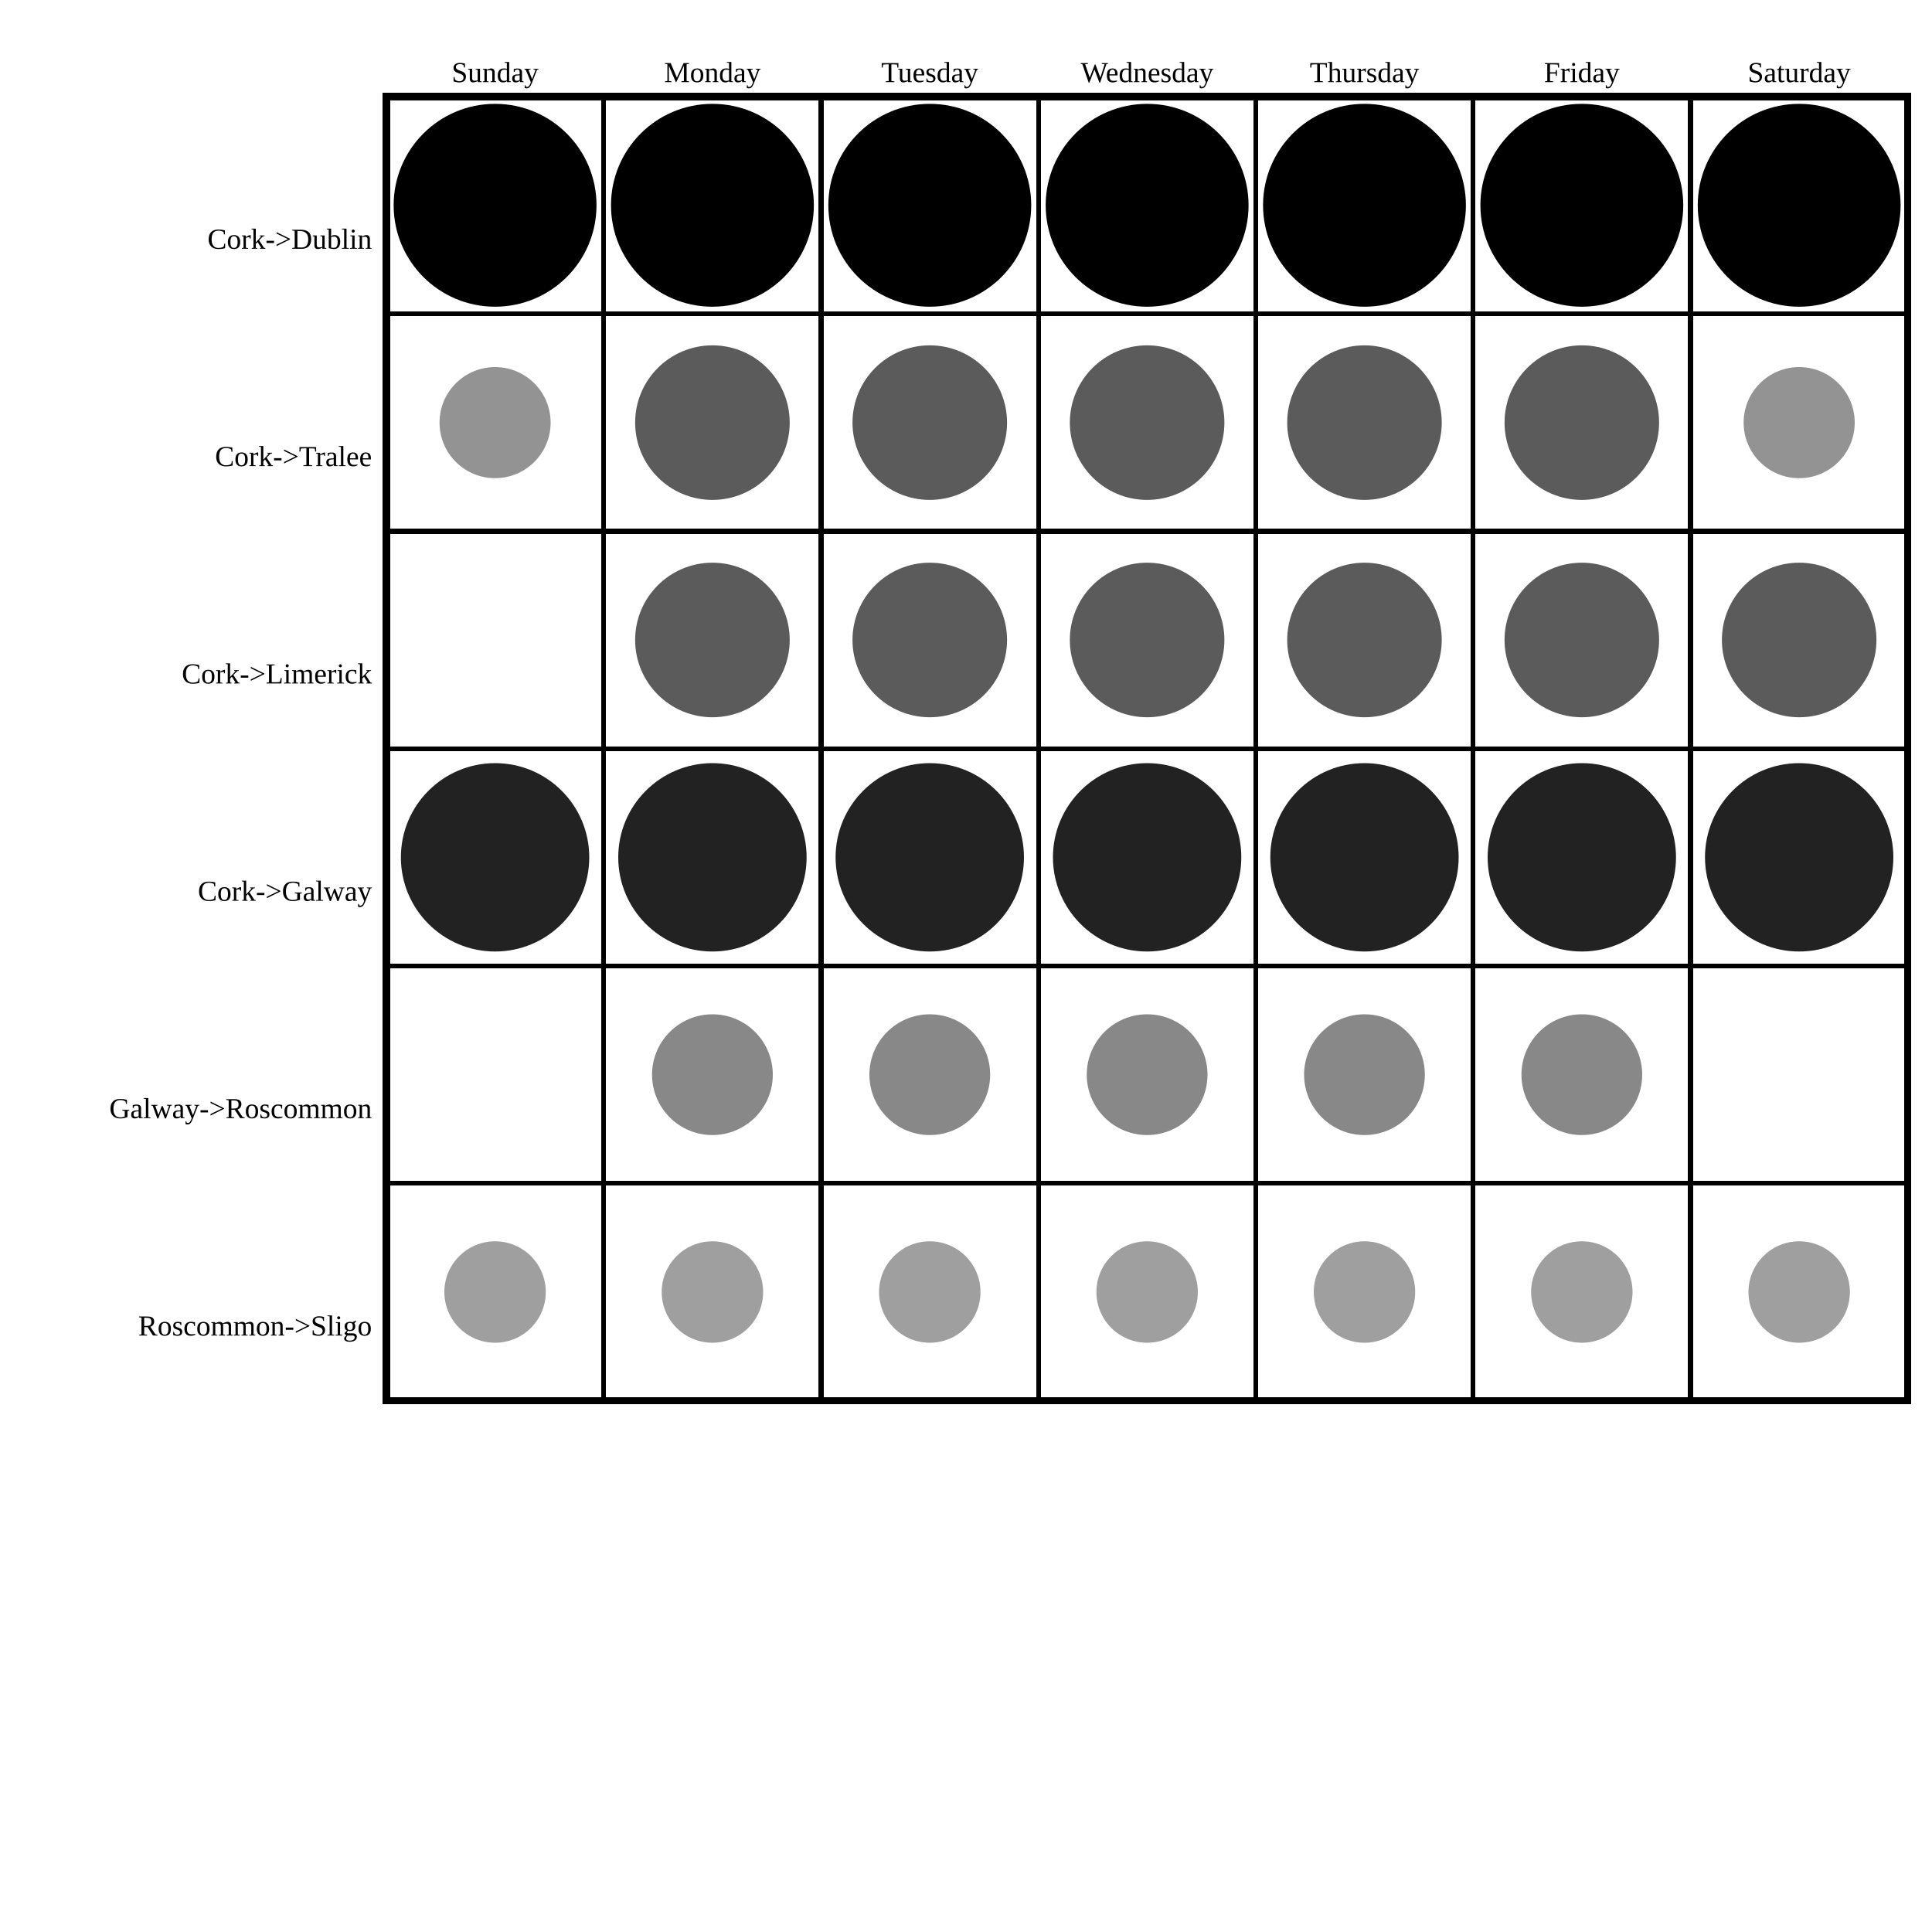
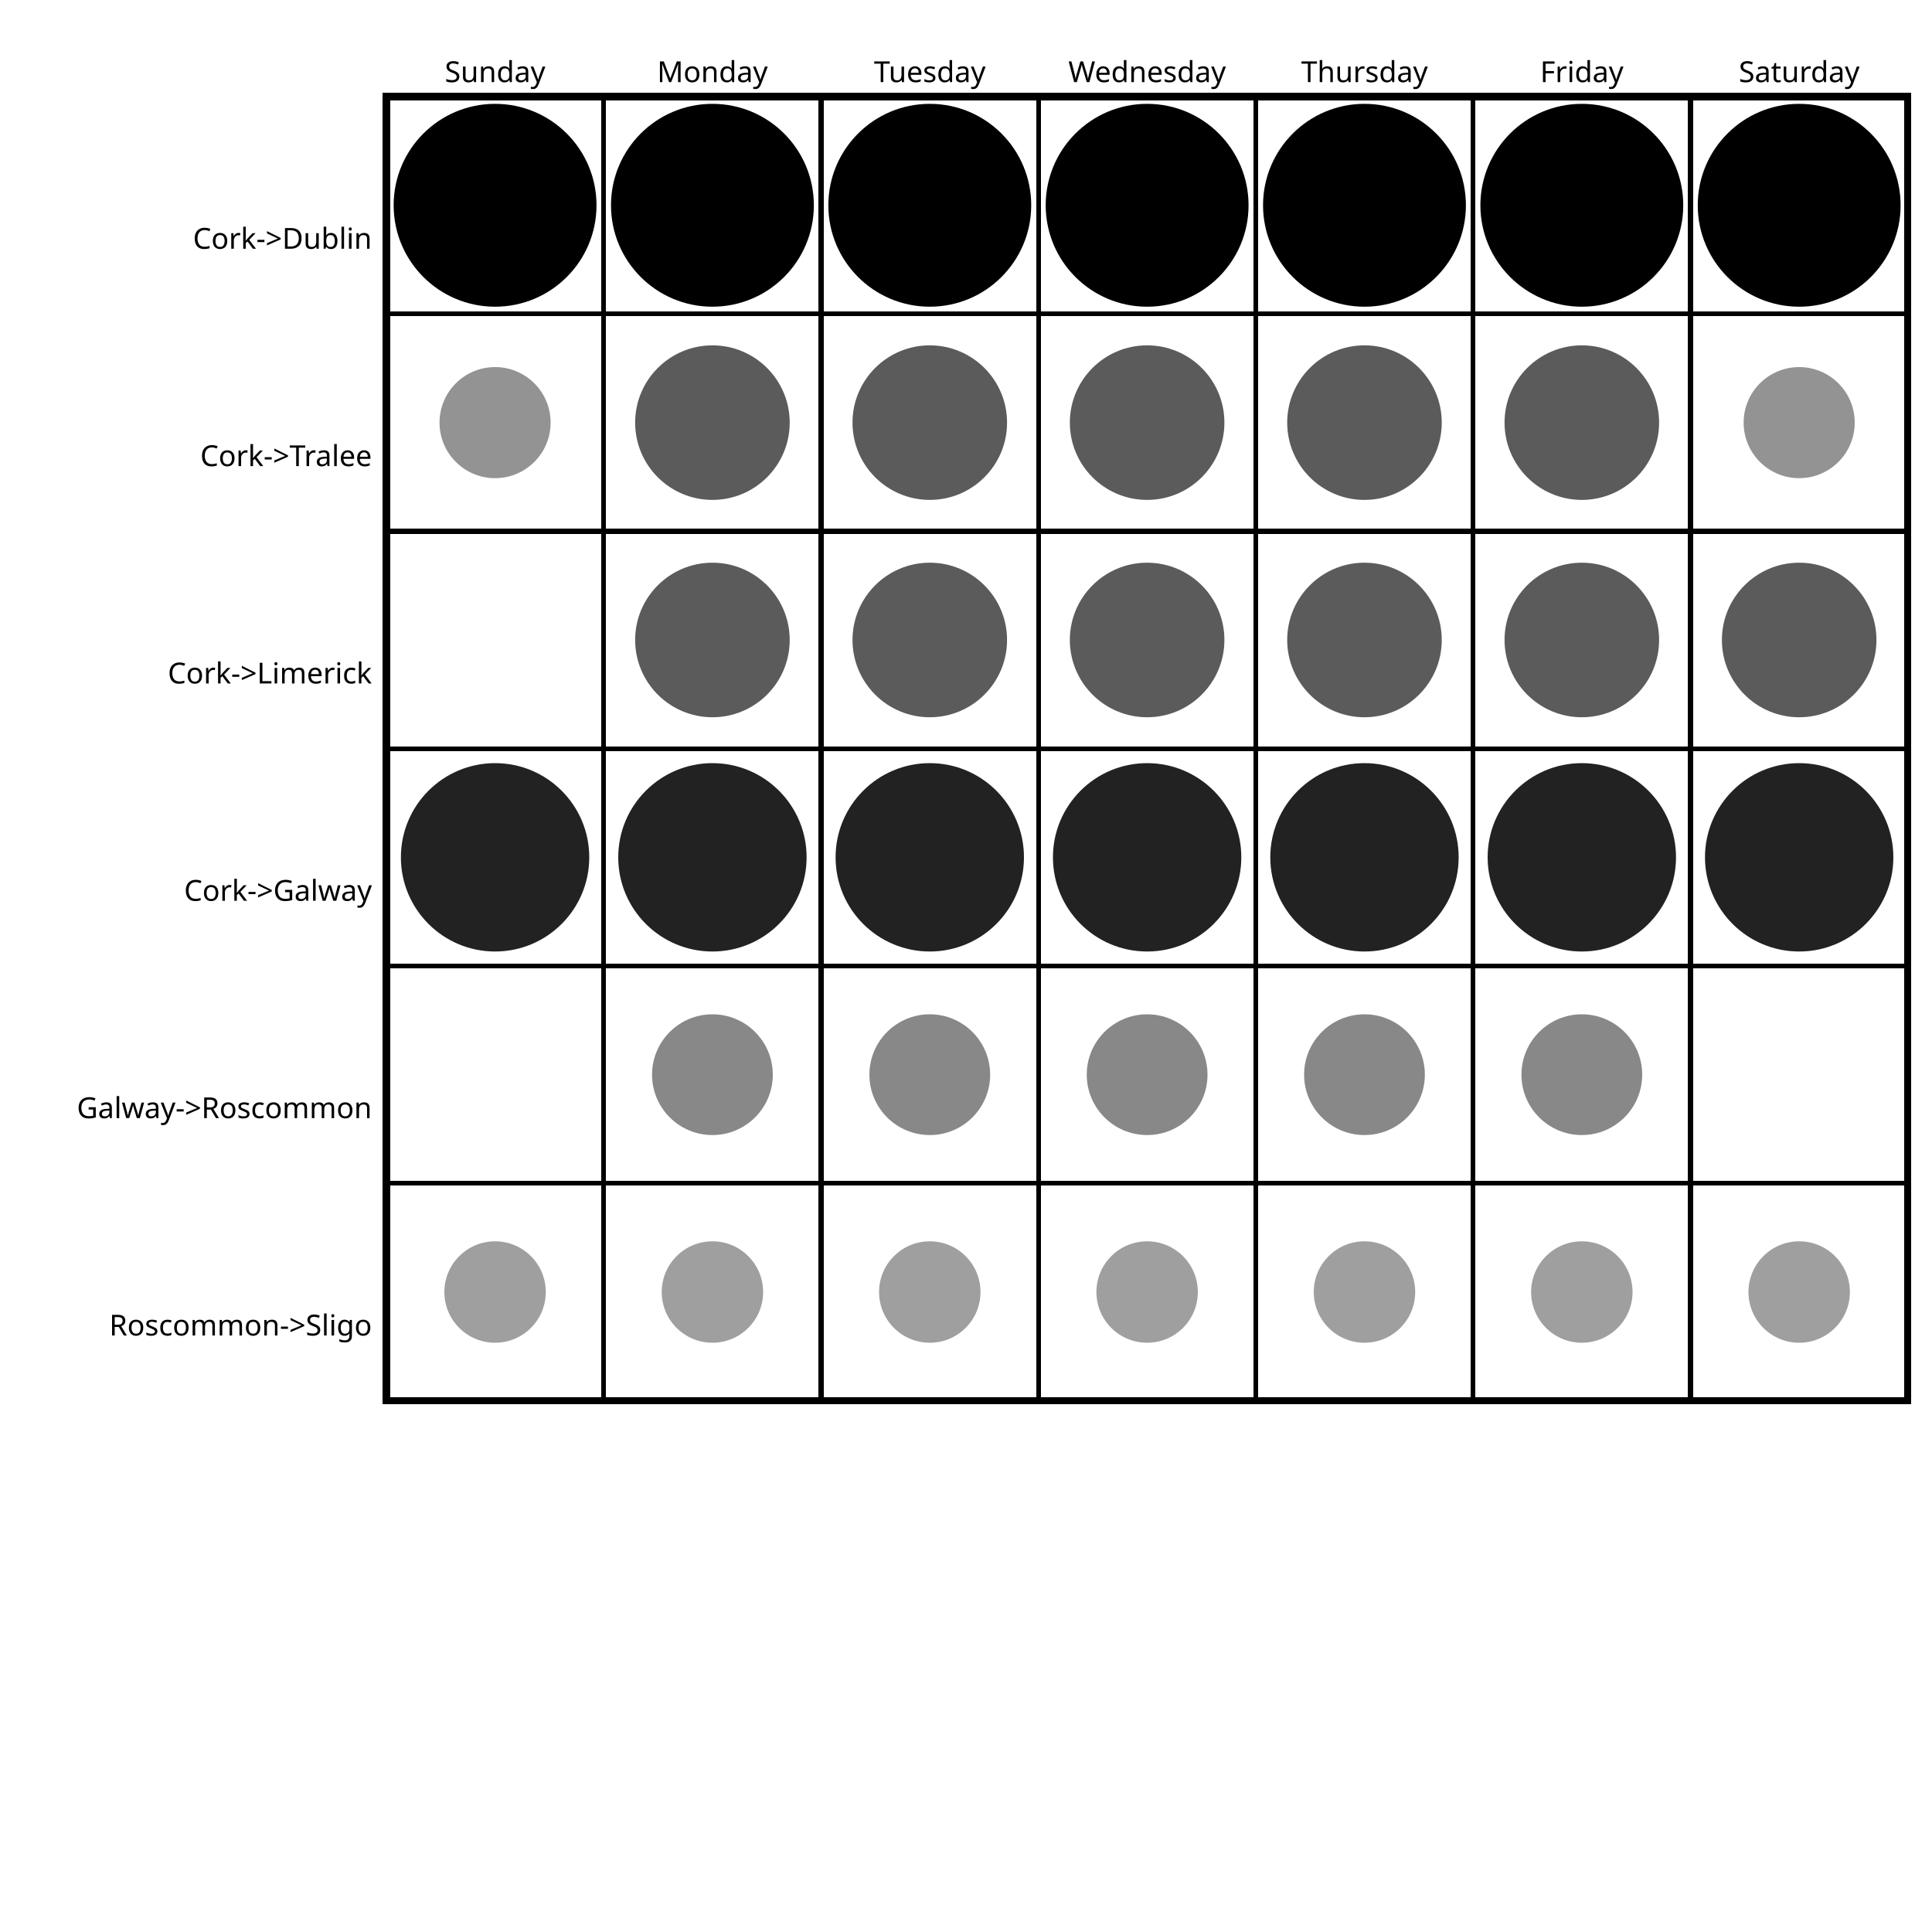
<svg xmlns="http://www.w3.org/2000/svg" class="frequency-punchcard" viewBox="0 0 800 800">
  <defs>
    <style type="text/css">

	 svg {background-color: white;}
	 line {stroke-width: 2; stroke: black;}
+ 	  text {
+       fill: black;
+       font: 1em sans-serif;
+       cursor: default;
+     }
+ 
+     .dot-label text {
+       font-size: 1em;
+     }
    </style>
  </defs>
  <g transform="translate(10,10)">
    <rect x="150" y="30" style="fill-opacity: 0; stroke: rgb(0, 0, 0); stroke-width: 3; shape-rendering: crispedges;" width="630" height="540" />
    <text y="30" transform="translate(0,-6)" class="xLabel" style="text-anchor: middle; fill-opacity: 1;" x="195">Sunday</text>
    <text y="30" transform="translate(0,-6)" class="xLabel" style="text-anchor: middle; fill-opacity: 1;" x="285">Monday</text>
    <text y="30" transform="translate(0,-6)" class="xLabel" style="text-anchor: middle; fill-opacity: 1;" x="375">Tuesday</text>
    <text y="30" transform="translate(0,-6)" class="xLabel" style="text-anchor: middle; fill-opacity: 1;" x="465">Wednesday</text>
    <text y="30" transform="translate(0,-6)" class="xLabel" style="text-anchor: middle; fill-opacity: 1;" x="555">Thursday</text>
    <text y="30" transform="translate(0,-6)" class="xLabel" style="text-anchor: middle; fill-opacity: 1;" x="645">Friday</text>
    <text y="30" transform="translate(0,-6)" class="xLabel" style="text-anchor: middle; fill-opacity: 1;" x="735">Saturday</text>
    <line class="vert" y1="31.5" stroke="#888" stroke-width="1" style="shape-rendering: crispedges; stroke-opacity: 0;" x1="150" x2="150" y2="568.5" />
    <line class="vert" y1="31.5" stroke="#888" stroke-width="1" style="shape-rendering: crispedges; stroke-opacity: 1;" x1="240" x2="240" y2="568.5" />
    <line class="vert" y1="31.5" stroke="#888" stroke-width="1" style="shape-rendering: crispedges; stroke-opacity: 1;" x1="330" x2="330" y2="568.5" />
    <line class="vert" y1="31.5" stroke="#888" stroke-width="1" style="shape-rendering: crispedges; stroke-opacity: 1;" x1="420" x2="420" y2="568.5" />
    <line class="vert" y1="31.5" stroke="#888" stroke-width="1" style="shape-rendering: crispedges; stroke-opacity: 1;" x1="510" x2="510" y2="568.5" />
    <line class="vert" y1="31.5" stroke="#888" stroke-width="1" style="shape-rendering: crispedges; stroke-opacity: 1;" x1="600" x2="600" y2="568.5" />
    <line class="vert" y1="31.5" stroke="#888" stroke-width="1" style="shape-rendering: crispedges; stroke-opacity: 1;" x1="690" x2="690" y2="568.5" />
    <g class="row" transform="translate(150, 75)">
      <circle cy="0" r="42" style="fill: rgb(0, 0, 0);" cx="45">18</circle>
      <circle cy="0" r="42" style="fill: rgb(0, 0, 0);" cx="135">18</circle>
      <circle cy="0" r="42" style="fill: rgb(0, 0, 0);" cx="225">18</circle>
      <circle cy="0" r="42" style="fill: rgb(0, 0, 0);" cx="315">18</circle>
      <circle cy="0" r="42" style="fill: rgb(0, 0, 0);" cx="405">18</circle>
      <circle cy="0" r="42" style="fill: rgb(0, 0, 0);" cx="495">18</circle>
      <circle cy="0" r="42" style="fill: rgb(0, 0, 0);" cx="585">18</circle>
      <g class="dot-label" transform="translate(0,-45)">
        <rect style="fill: rgb(0, 0, 0); opacity: 0;" x="0" y="0" width="90" height="90" />
        <text style="text-anchor: middle; fill: rgb(255, 255, 255); opacity: 0;" x="45" y="49">18</text>
      </g>
      <g class="dot-label" transform="translate(90,-45)">
        <rect style="fill: rgb(0, 0, 0); opacity: 0;" x="0" y="0" width="90" height="90" />
        <text style="text-anchor: middle; fill: rgb(255, 255, 255); opacity: 0;" x="45" y="49">18</text>
      </g>
      <g class="dot-label" transform="translate(180,-45)">
        <rect style="fill: rgb(0, 0, 0); opacity: 0;" x="0" y="0" width="90" height="90" />
        <text style="text-anchor: middle; fill: rgb(255, 255, 255); opacity: 0;" x="45" y="49">18</text>
      </g>
      <g class="dot-label" transform="translate(270,-45)">
        <rect style="fill: rgb(0, 0, 0); opacity: 0;" x="0" y="0" width="90" height="90" />
        <text style="text-anchor: middle; fill: rgb(255, 255, 255); opacity: 0;" x="45" y="49">18</text>
      </g>
      <g class="dot-label" transform="translate(360,-45)">
        <rect style="fill: rgb(0, 0, 0); opacity: 0;" x="0" y="0" width="90" height="90" />
        <text style="text-anchor: middle; fill: rgb(255, 255, 255); opacity: 0;" x="45" y="49">18</text>
      </g>
      <g class="dot-label" transform="translate(450,-45)">
        <rect style="fill: rgb(0, 0, 0); opacity: 0;" x="0" y="0" width="90" height="90" />
        <text style="text-anchor: middle; fill: rgb(255, 255, 255); opacity: 0;" x="45" y="49">18</text>
      </g>
      <g class="dot-label" transform="translate(540,-45)">
        <rect style="fill: rgb(0, 0, 0); opacity: 0;" x="0" y="0" width="90" height="90" />
        <text style="text-anchor: middle; fill: rgb(255, 255, 255); opacity: 0;" x="45" y="49">18</text>
      </g>
    </g>
    <g class="row" transform="translate(150, 165)">
      <circle cy="0" r="23" style="fill: rgb(147, 147, 147);" cx="45">5</circle>
      <circle cy="0" r="32" style="fill: rgb(91, 91, 91);" cx="135">10</circle>
      <circle cy="0" r="32" style="fill: rgb(91, 91, 91);" cx="225">10</circle>
      <circle cy="0" r="32" style="fill: rgb(91, 91, 91);" cx="315">10</circle>
      <circle cy="0" r="32" style="fill: rgb(91, 91, 91);" cx="405">10</circle>
      <circle cy="0" r="32" style="fill: rgb(91, 91, 91);" cx="495">10</circle>
      <circle cy="0" r="23" style="fill: rgb(147, 147, 147);" cx="585">5</circle>
      <g class="dot-label" transform="translate(0,-45)">
        <rect style="fill: rgb(0, 0, 0); opacity: 0;" x="0" y="0" width="90" height="90" />
        <text style="text-anchor: middle; fill: rgb(255, 255, 255); opacity: 0;" x="45" y="49">5</text>
      </g>
      <g class="dot-label" transform="translate(90,-45)">
        <rect style="fill: rgb(0, 0, 0); opacity: 0;" x="0" y="0" width="90" height="90" />
        <text style="text-anchor: middle; fill: rgb(255, 255, 255); opacity: 0;" x="45" y="49">10</text>
      </g>
      <g class="dot-label" transform="translate(180,-45)">
        <rect style="fill: rgb(0, 0, 0); opacity: 0;" x="0" y="0" width="90" height="90" />
        <text style="text-anchor: middle; fill: rgb(255, 255, 255); opacity: 0;" x="45" y="49">10</text>
      </g>
      <g class="dot-label" transform="translate(270,-45)">
        <rect style="fill: rgb(0, 0, 0); opacity: 0;" x="0" y="0" width="90" height="90" />
        <text style="text-anchor: middle; fill: rgb(255, 255, 255); opacity: 0;" x="45" y="49">10</text>
      </g>
      <g class="dot-label" transform="translate(360,-45)">
        <rect style="fill: rgb(0, 0, 0); opacity: 0;" x="0" y="0" width="90" height="90" />
        <text style="text-anchor: middle; fill: rgb(255, 255, 255); opacity: 0;" x="45" y="49">10</text>
      </g>
      <g class="dot-label" transform="translate(450,-45)">
        <rect style="fill: rgb(0, 0, 0); opacity: 0;" x="0" y="0" width="90" height="90" />
        <text style="text-anchor: middle; fill: rgb(255, 255, 255); opacity: 0;" x="45" y="49">10</text>
      </g>
      <g class="dot-label" transform="translate(540,-45)">
        <rect style="fill: rgb(0, 0, 0); opacity: 0;" x="0" y="0" width="90" height="90" />
        <text style="text-anchor: middle; fill: rgb(255, 255, 255); opacity: 0;" x="45" y="49">5</text>
      </g>
    </g>
    <g class="row" transform="translate(150, 255)">
      <circle cy="0" r="0" style="fill: rgb(204, 204, 204);" cx="45">0</circle>
      <circle cy="0" r="32" style="fill: rgb(91, 91, 91);" cx="135">10</circle>
      <circle cy="0" r="32" style="fill: rgb(91, 91, 91);" cx="225">10</circle>
      <circle cy="0" r="32" style="fill: rgb(91, 91, 91);" cx="315">10</circle>
      <circle cy="0" r="32" style="fill: rgb(91, 91, 91);" cx="405">10</circle>
      <circle cy="0" r="32" style="fill: rgb(91, 91, 91);" cx="495">10</circle>
      <circle cy="0" r="32" style="fill: rgb(91, 91, 91);" cx="585">10</circle>
      <g class="dot-label" transform="translate(0,-45)">
        <rect style="fill: rgb(0, 0, 0); opacity: 0;" x="0" y="0" width="90" height="90" />
        <text style="text-anchor: middle; fill: rgb(255, 255, 255); opacity: 0;" x="45" y="49">0</text>
      </g>
      <g class="dot-label" transform="translate(90,-45)">
        <rect style="fill: rgb(0, 0, 0); opacity: 0;" x="0" y="0" width="90" height="90" />
        <text style="text-anchor: middle; fill: rgb(255, 255, 255); opacity: 0;" x="45" y="49">10</text>
      </g>
      <g class="dot-label" transform="translate(180,-45)">
        <rect style="fill: rgb(0, 0, 0); opacity: 0;" x="0" y="0" width="90" height="90" />
        <text style="text-anchor: middle; fill: rgb(255, 255, 255); opacity: 0;" x="45" y="49">10</text>
      </g>
      <g class="dot-label" transform="translate(270,-45)">
        <rect style="fill: rgb(0, 0, 0); opacity: 0;" x="0" y="0" width="90" height="90" />
        <text style="text-anchor: middle; fill: rgb(255, 255, 255); opacity: 0;" x="45" y="49">10</text>
      </g>
      <g class="dot-label" transform="translate(360,-45)">
        <rect style="fill: rgb(0, 0, 0); opacity: 0;" x="0" y="0" width="90" height="90" />
        <text style="text-anchor: middle; fill: rgb(255, 255, 255); opacity: 0;" x="45" y="49">10</text>
      </g>
      <g class="dot-label" transform="translate(450,-45)">
        <rect style="fill: rgb(0, 0, 0); opacity: 0;" x="0" y="0" width="90" height="90" />
        <text style="text-anchor: middle; fill: rgb(255, 255, 255); opacity: 0;" x="45" y="49">10</text>
      </g>
      <g class="dot-label" transform="translate(540,-45)">
        <rect style="fill: rgb(0, 0, 0); opacity: 0;" x="0" y="0" width="90" height="90" />
        <text style="text-anchor: middle; fill: rgb(255, 255, 255); opacity: 0;" x="45" y="49">10</text>
      </g>
    </g>
    <g class="row" transform="translate(150, 345)">
      <circle cy="0" r="39" style="fill: rgb(34, 34, 34);" cx="45">15</circle>
      <circle cy="0" r="39" style="fill: rgb(34, 34, 34);" cx="135">15</circle>
      <circle cy="0" r="39" style="fill: rgb(34, 34, 34);" cx="225">15</circle>
      <circle cy="0" r="39" style="fill: rgb(34, 34, 34);" cx="315">15</circle>
      <circle cy="0" r="39" style="fill: rgb(34, 34, 34);" cx="405">15</circle>
      <circle cy="0" r="39" style="fill: rgb(34, 34, 34);" cx="495">15</circle>
      <circle cy="0" r="39" style="fill: rgb(34, 34, 34);" cx="585">15</circle>
      <g class="dot-label" transform="translate(0,-45)">
        <rect style="fill: rgb(0, 0, 0); opacity: 0;" x="0" y="0" width="90" height="90" />
        <text style="text-anchor: middle; fill: rgb(255, 255, 255); opacity: 0;" x="45" y="49">15</text>
      </g>
      <g class="dot-label" transform="translate(90,-45)">
        <rect style="fill: rgb(0, 0, 0); opacity: 0;" x="0" y="0" width="90" height="90" />
        <text style="text-anchor: middle; fill: rgb(255, 255, 255); opacity: 0;" x="45" y="49">15</text>
      </g>
      <g class="dot-label" transform="translate(180,-45)">
        <rect style="fill: rgb(0, 0, 0); opacity: 0;" x="0" y="0" width="90" height="90" />
        <text style="text-anchor: middle; fill: rgb(255, 255, 255); opacity: 0;" x="45" y="49">15</text>
      </g>
      <g class="dot-label" transform="translate(270,-45)">
        <rect style="fill: rgb(0, 0, 0); opacity: 0;" x="0" y="0" width="90" height="90" />
        <text style="text-anchor: middle; fill: rgb(255, 255, 255); opacity: 0;" x="45" y="49">15</text>
      </g>
      <g class="dot-label" transform="translate(360,-45)">
        <rect style="fill: rgb(0, 0, 0); opacity: 0;" x="0" y="0" width="90" height="90" />
        <text style="text-anchor: middle; fill: rgb(255, 255, 255); opacity: 0;" x="45" y="49">15</text>
      </g>
      <g class="dot-label" transform="translate(450,-45)">
        <rect style="fill: rgb(0, 0, 0); opacity: 0;" x="0" y="0" width="90" height="90" />
        <text style="text-anchor: middle; fill: rgb(255, 255, 255); opacity: 0;" x="45" y="49">15</text>
      </g>
      <g class="dot-label" transform="translate(540,-45)">
        <rect style="fill: rgb(0, 0, 0); opacity: 0;" x="0" y="0" width="90" height="90" />
        <text style="text-anchor: middle; fill: rgb(255, 255, 255); opacity: 0;" x="45" y="49">15</text>
      </g>
    </g>
    <g class="row" transform="translate(150, 435)">
      <circle cy="0" r="0" style="fill: rgb(204, 204, 204);" cx="45">0</circle>
      <circle cy="0" r="25" style="fill: rgb(136, 136, 136);" cx="135">6</circle>
      <circle cy="0" r="25" style="fill: rgb(136, 136, 136);" cx="225">6</circle>
      <circle cy="0" r="25" style="fill: rgb(136, 136, 136);" cx="315">6</circle>
      <circle cy="0" r="25" style="fill: rgb(136, 136, 136);" cx="405">6</circle>
      <circle cy="0" r="25" style="fill: rgb(136, 136, 136);" cx="495">6</circle>
      <circle cy="0" r="0" style="fill: rgb(204, 204, 204);" cx="585">0</circle>
      <g class="dot-label" transform="translate(0,-45)">
        <rect style="fill: rgb(0, 0, 0); opacity: 0;" x="0" y="0" width="90" height="90" />
        <text style="text-anchor: middle; fill: rgb(255, 255, 255); opacity: 0;" x="45" y="49">0</text>
      </g>
      <g class="dot-label" transform="translate(90,-45)">
        <rect style="fill: rgb(0, 0, 0); opacity: 0;" x="0" y="0" width="90" height="90" />
        <text style="text-anchor: middle; fill: rgb(255, 255, 255); opacity: 0;" x="45" y="49">6</text>
      </g>
      <g class="dot-label" transform="translate(180,-45)">
        <rect style="fill: rgb(0, 0, 0); opacity: 0;" x="0" y="0" width="90" height="90" />
        <text style="text-anchor: middle; fill: rgb(255, 255, 255); opacity: 0;" x="45" y="49">6</text>
      </g>
      <g class="dot-label" transform="translate(270,-45)">
        <rect style="fill: rgb(0, 0, 0); opacity: 0;" x="0" y="0" width="90" height="90" />
        <text style="text-anchor: middle; fill: rgb(255, 255, 255); opacity: 0;" x="45" y="49">6</text>
      </g>
      <g class="dot-label" transform="translate(360,-45)">
        <rect style="fill: rgb(0, 0, 0); opacity: 0;" x="0" y="0" width="90" height="90" />
        <text style="text-anchor: middle; fill: rgb(255, 255, 255); opacity: 0;" x="45" y="49">6</text>
      </g>
      <g class="dot-label" transform="translate(450,-45)">
        <rect style="fill: rgb(0, 0, 0); opacity: 0;" x="0" y="0" width="90" height="90" />
        <text style="text-anchor: middle; fill: rgb(255, 255, 255); opacity: 0;" x="45" y="49">6</text>
      </g>
      <g class="dot-label" transform="translate(540,-45)">
        <rect style="fill: rgb(0, 0, 0); opacity: 0;" x="0" y="0" width="90" height="90" />
        <text style="text-anchor: middle; fill: rgb(255, 255, 255); opacity: 0;" x="45" y="49">0</text>
      </g>
    </g>
    <g class="row" transform="translate(150, 525)">
      <circle cy="0" r="21" style="fill: rgb(159, 159, 159);" cx="45">4</circle>
      <circle cy="0" r="21" style="fill: rgb(159, 159, 159);" cx="135">4</circle>
      <circle cy="0" r="21" style="fill: rgb(159, 159, 159);" cx="225">4</circle>
      <circle cy="0" r="21" style="fill: rgb(159, 159, 159);" cx="315">4</circle>
      <circle cy="0" r="21" style="fill: rgb(159, 159, 159);" cx="405">4</circle>
      <circle cy="0" r="21" style="fill: rgb(159, 159, 159);" cx="495">4</circle>
      <circle cy="0" r="21" style="fill: rgb(159, 159, 159);" cx="585">4</circle>
      <g class="dot-label" transform="translate(0,-45)">
        <rect style="fill: rgb(0, 0, 0); opacity: 0;" x="0" y="0" width="90" height="90" />
        <text style="text-anchor: middle; fill: rgb(255, 255, 255); opacity: 0;" x="45" y="49">4</text>
      </g>
      <g class="dot-label" transform="translate(90,-45)">
        <rect style="fill: rgb(0, 0, 0); opacity: 0;" x="0" y="0" width="90" height="90" />
        <text style="text-anchor: middle; fill: rgb(255, 255, 255); opacity: 0;" x="45" y="49">4</text>
      </g>
      <g class="dot-label" transform="translate(180,-45)">
        <rect style="fill: rgb(0, 0, 0); opacity: 0;" x="0" y="0" width="90" height="90" />
        <text style="text-anchor: middle; fill: rgb(255, 255, 255); opacity: 0;" x="45" y="49">4</text>
      </g>
      <g class="dot-label" transform="translate(270,-45)">
        <rect style="fill: rgb(0, 0, 0); opacity: 0;" x="0" y="0" width="90" height="90" />
        <text style="text-anchor: middle; fill: rgb(255, 255, 255); opacity: 0;" x="45" y="49">4</text>
      </g>
      <g class="dot-label" transform="translate(360,-45)">
        <rect style="fill: rgb(0, 0, 0); opacity: 0;" x="0" y="0" width="90" height="90" />
        <text style="text-anchor: middle; fill: rgb(255, 255, 255); opacity: 0;" x="45" y="49">4</text>
      </g>
      <g class="dot-label" transform="translate(450,-45)">
        <rect style="fill: rgb(0, 0, 0); opacity: 0;" x="0" y="0" width="90" height="90" />
        <text style="text-anchor: middle; fill: rgb(255, 255, 255); opacity: 0;" x="45" y="49">4</text>
      </g>
      <g class="dot-label" transform="translate(540,-45)">
        <rect style="fill: rgb(0, 0, 0); opacity: 0;" x="0" y="0" width="90" height="90" />
        <text style="text-anchor: middle; fill: rgb(255, 255, 255); opacity: 0;" x="45" y="49">4</text>
      </g>
    </g>
    <text x="150" class="yLabel" style="text-anchor: end; fill-opacity: 1;" y="75" transform="translate(-6, 18)">Cork-&gt;Dublin</text>
    <text x="150" class="yLabel" style="text-anchor: end; fill-opacity: 1;" y="165" transform="translate(-6, 18)">Cork-&gt;Tralee</text>
    <text x="150" class="yLabel" style="text-anchor: end; fill-opacity: 1;" y="255" transform="translate(-6, 18)">Cork-&gt;Limerick</text>
    <text x="150" class="yLabel" style="text-anchor: end; fill-opacity: 1;" y="345" transform="translate(-6, 18)">Cork-&gt;Galway</text>
    <text x="150" class="yLabel" style="text-anchor: end; fill-opacity: 1;" y="435" transform="translate(-6, 18)">Galway-&gt;Roscommon</text>
    <text x="150" class="yLabel" style="text-anchor: end; fill-opacity: 1;" y="525" transform="translate(-6, 18)">Roscommon-&gt;Sligo</text>
    <line class="horiz" x1="151.5" stroke="#888" stroke-width="1" style="shape-rendering: crispedges; stroke-opacity: 0;" x2="778.5" y1="30" y2="30" />
    <line class="horiz" x1="151.5" stroke="#888" stroke-width="1" style="shape-rendering: crispedges; stroke-opacity: 1;" x2="778.5" y1="120" y2="120" />
    <line class="horiz" x1="151.5" stroke="#888" stroke-width="1" style="shape-rendering: crispedges; stroke-opacity: 1;" x2="778.5" y1="210" y2="210" />
    <line class="horiz" x1="151.5" stroke="#888" stroke-width="1" style="shape-rendering: crispedges; stroke-opacity: 1;" x2="778.5" y1="300" y2="300" />
    <line class="horiz" x1="151.5" stroke="#888" stroke-width="1" style="shape-rendering: crispedges; stroke-opacity: 1;" x2="778.5" y1="390" y2="390" />
    <line class="horiz" x1="151.5" stroke="#888" stroke-width="1" style="shape-rendering: crispedges; stroke-opacity: 1;" x2="778.5" y1="480" y2="480" />
  </g>
</svg>
